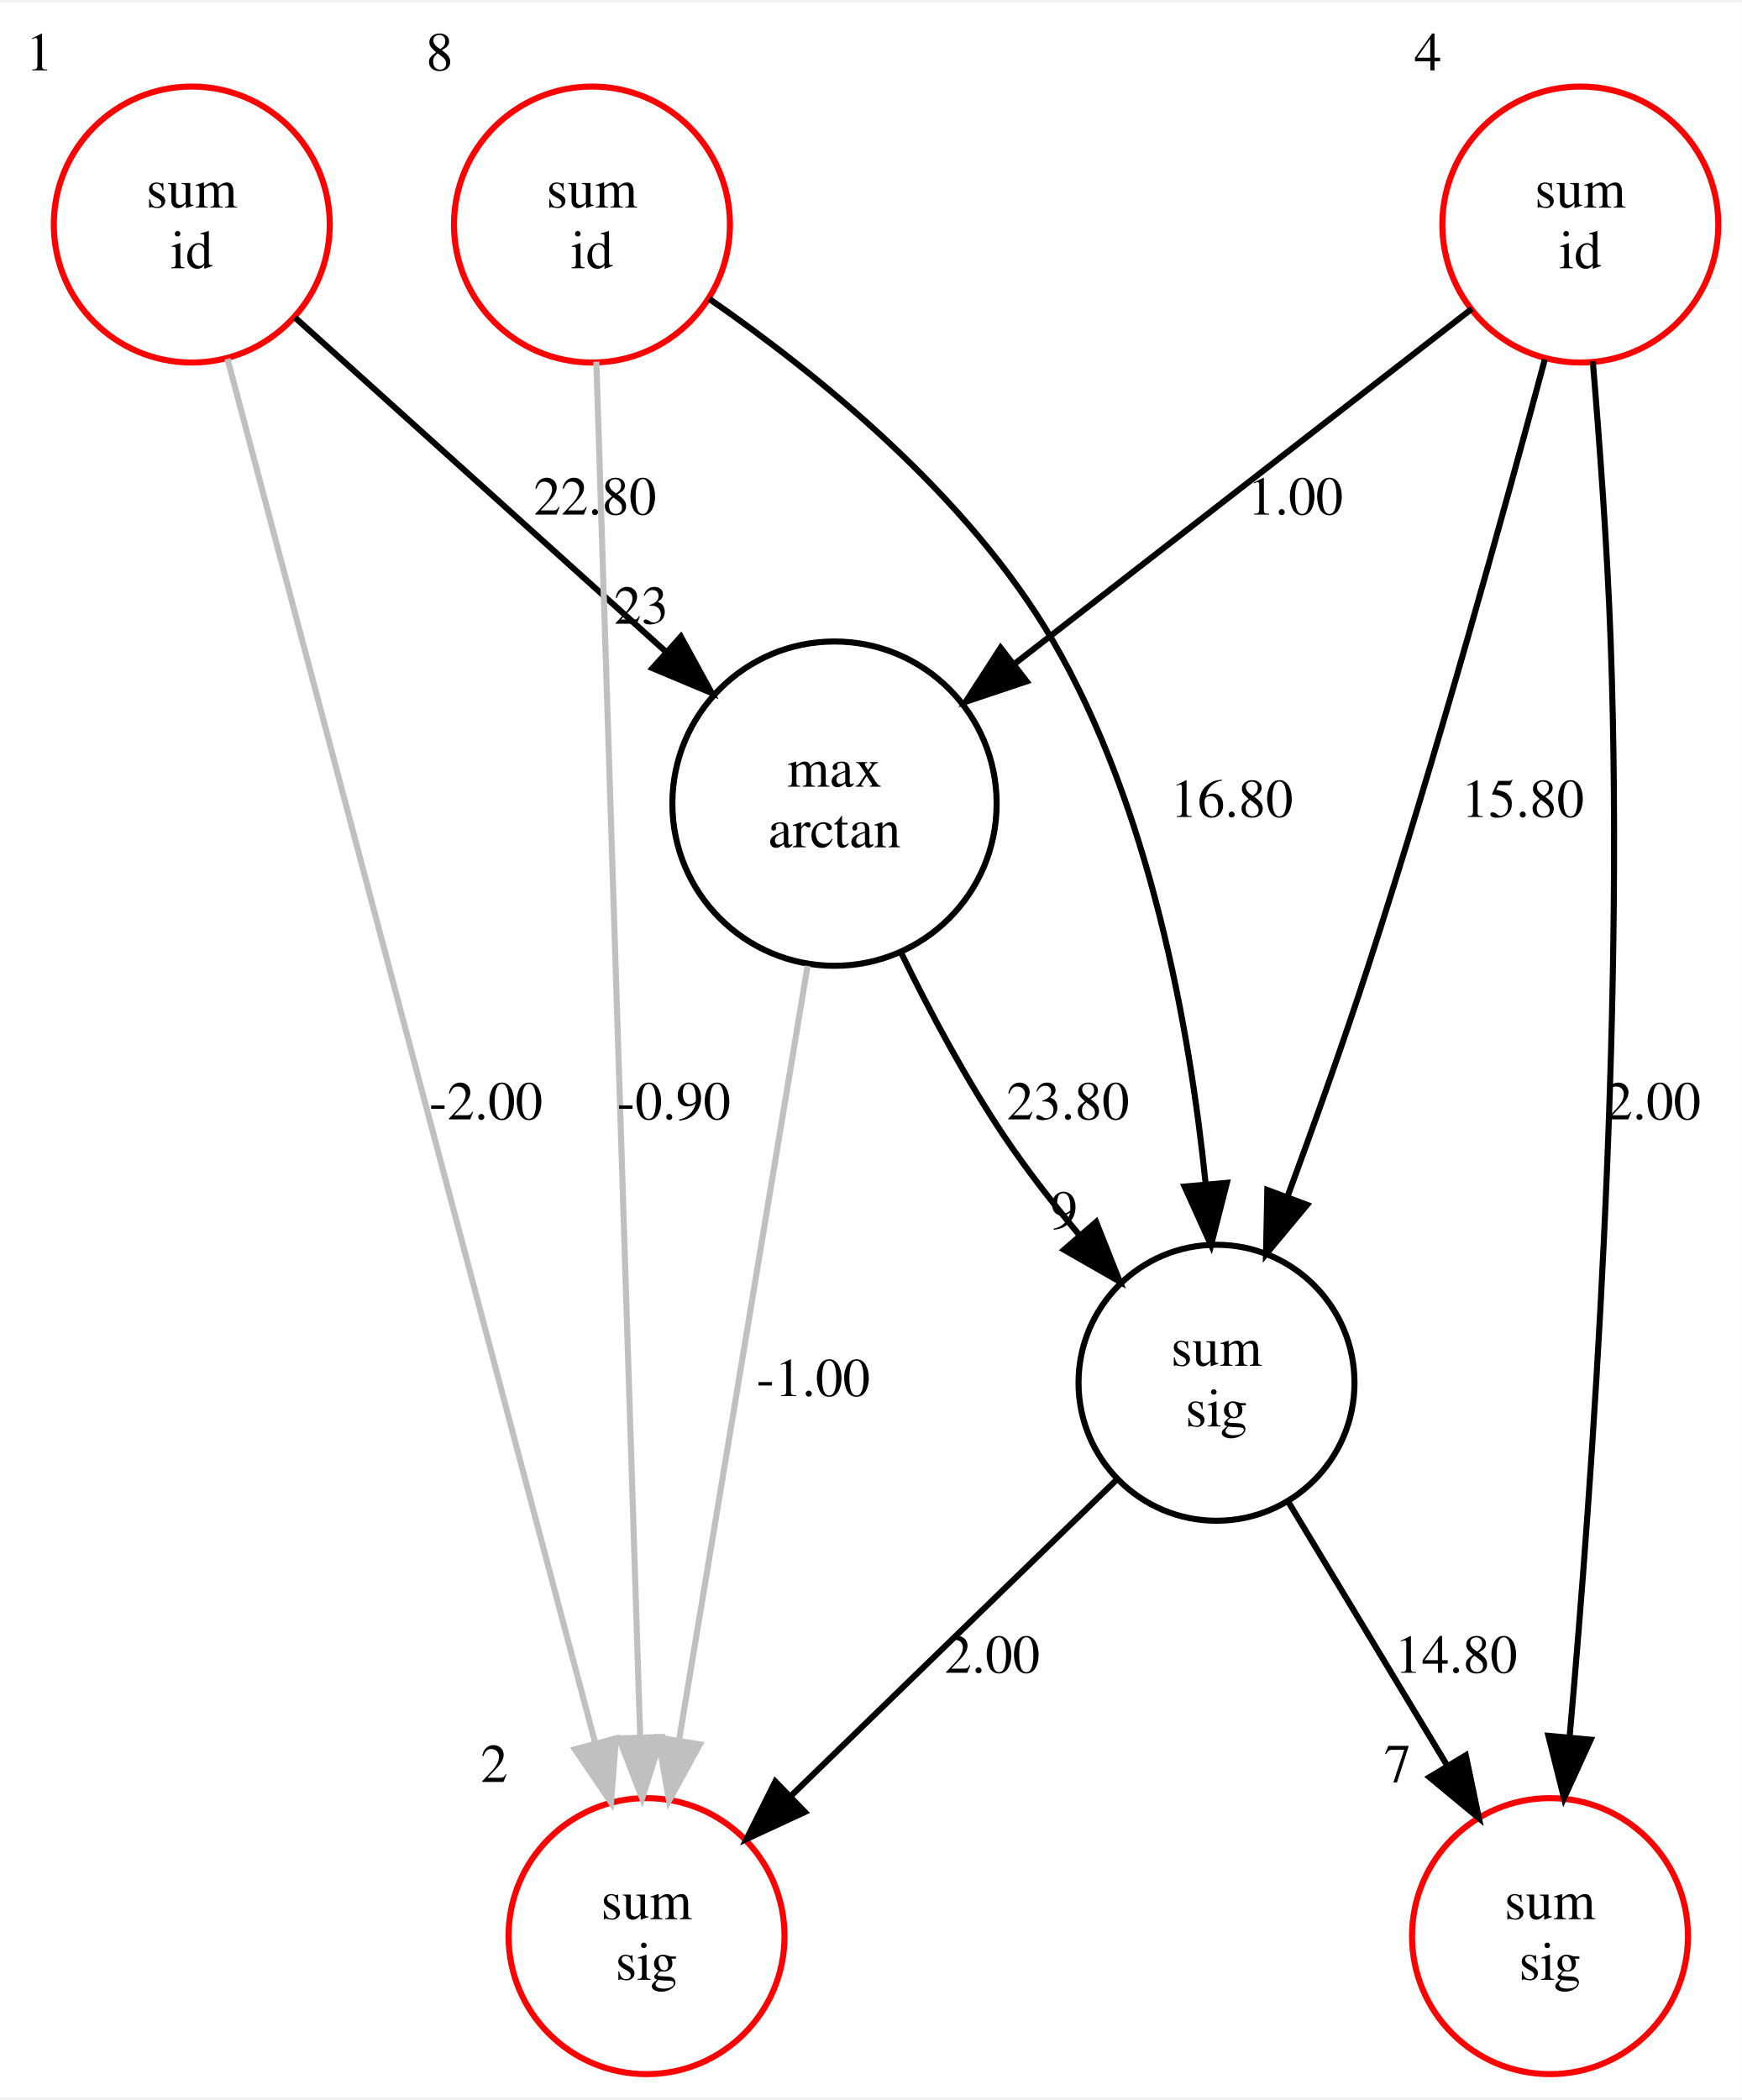
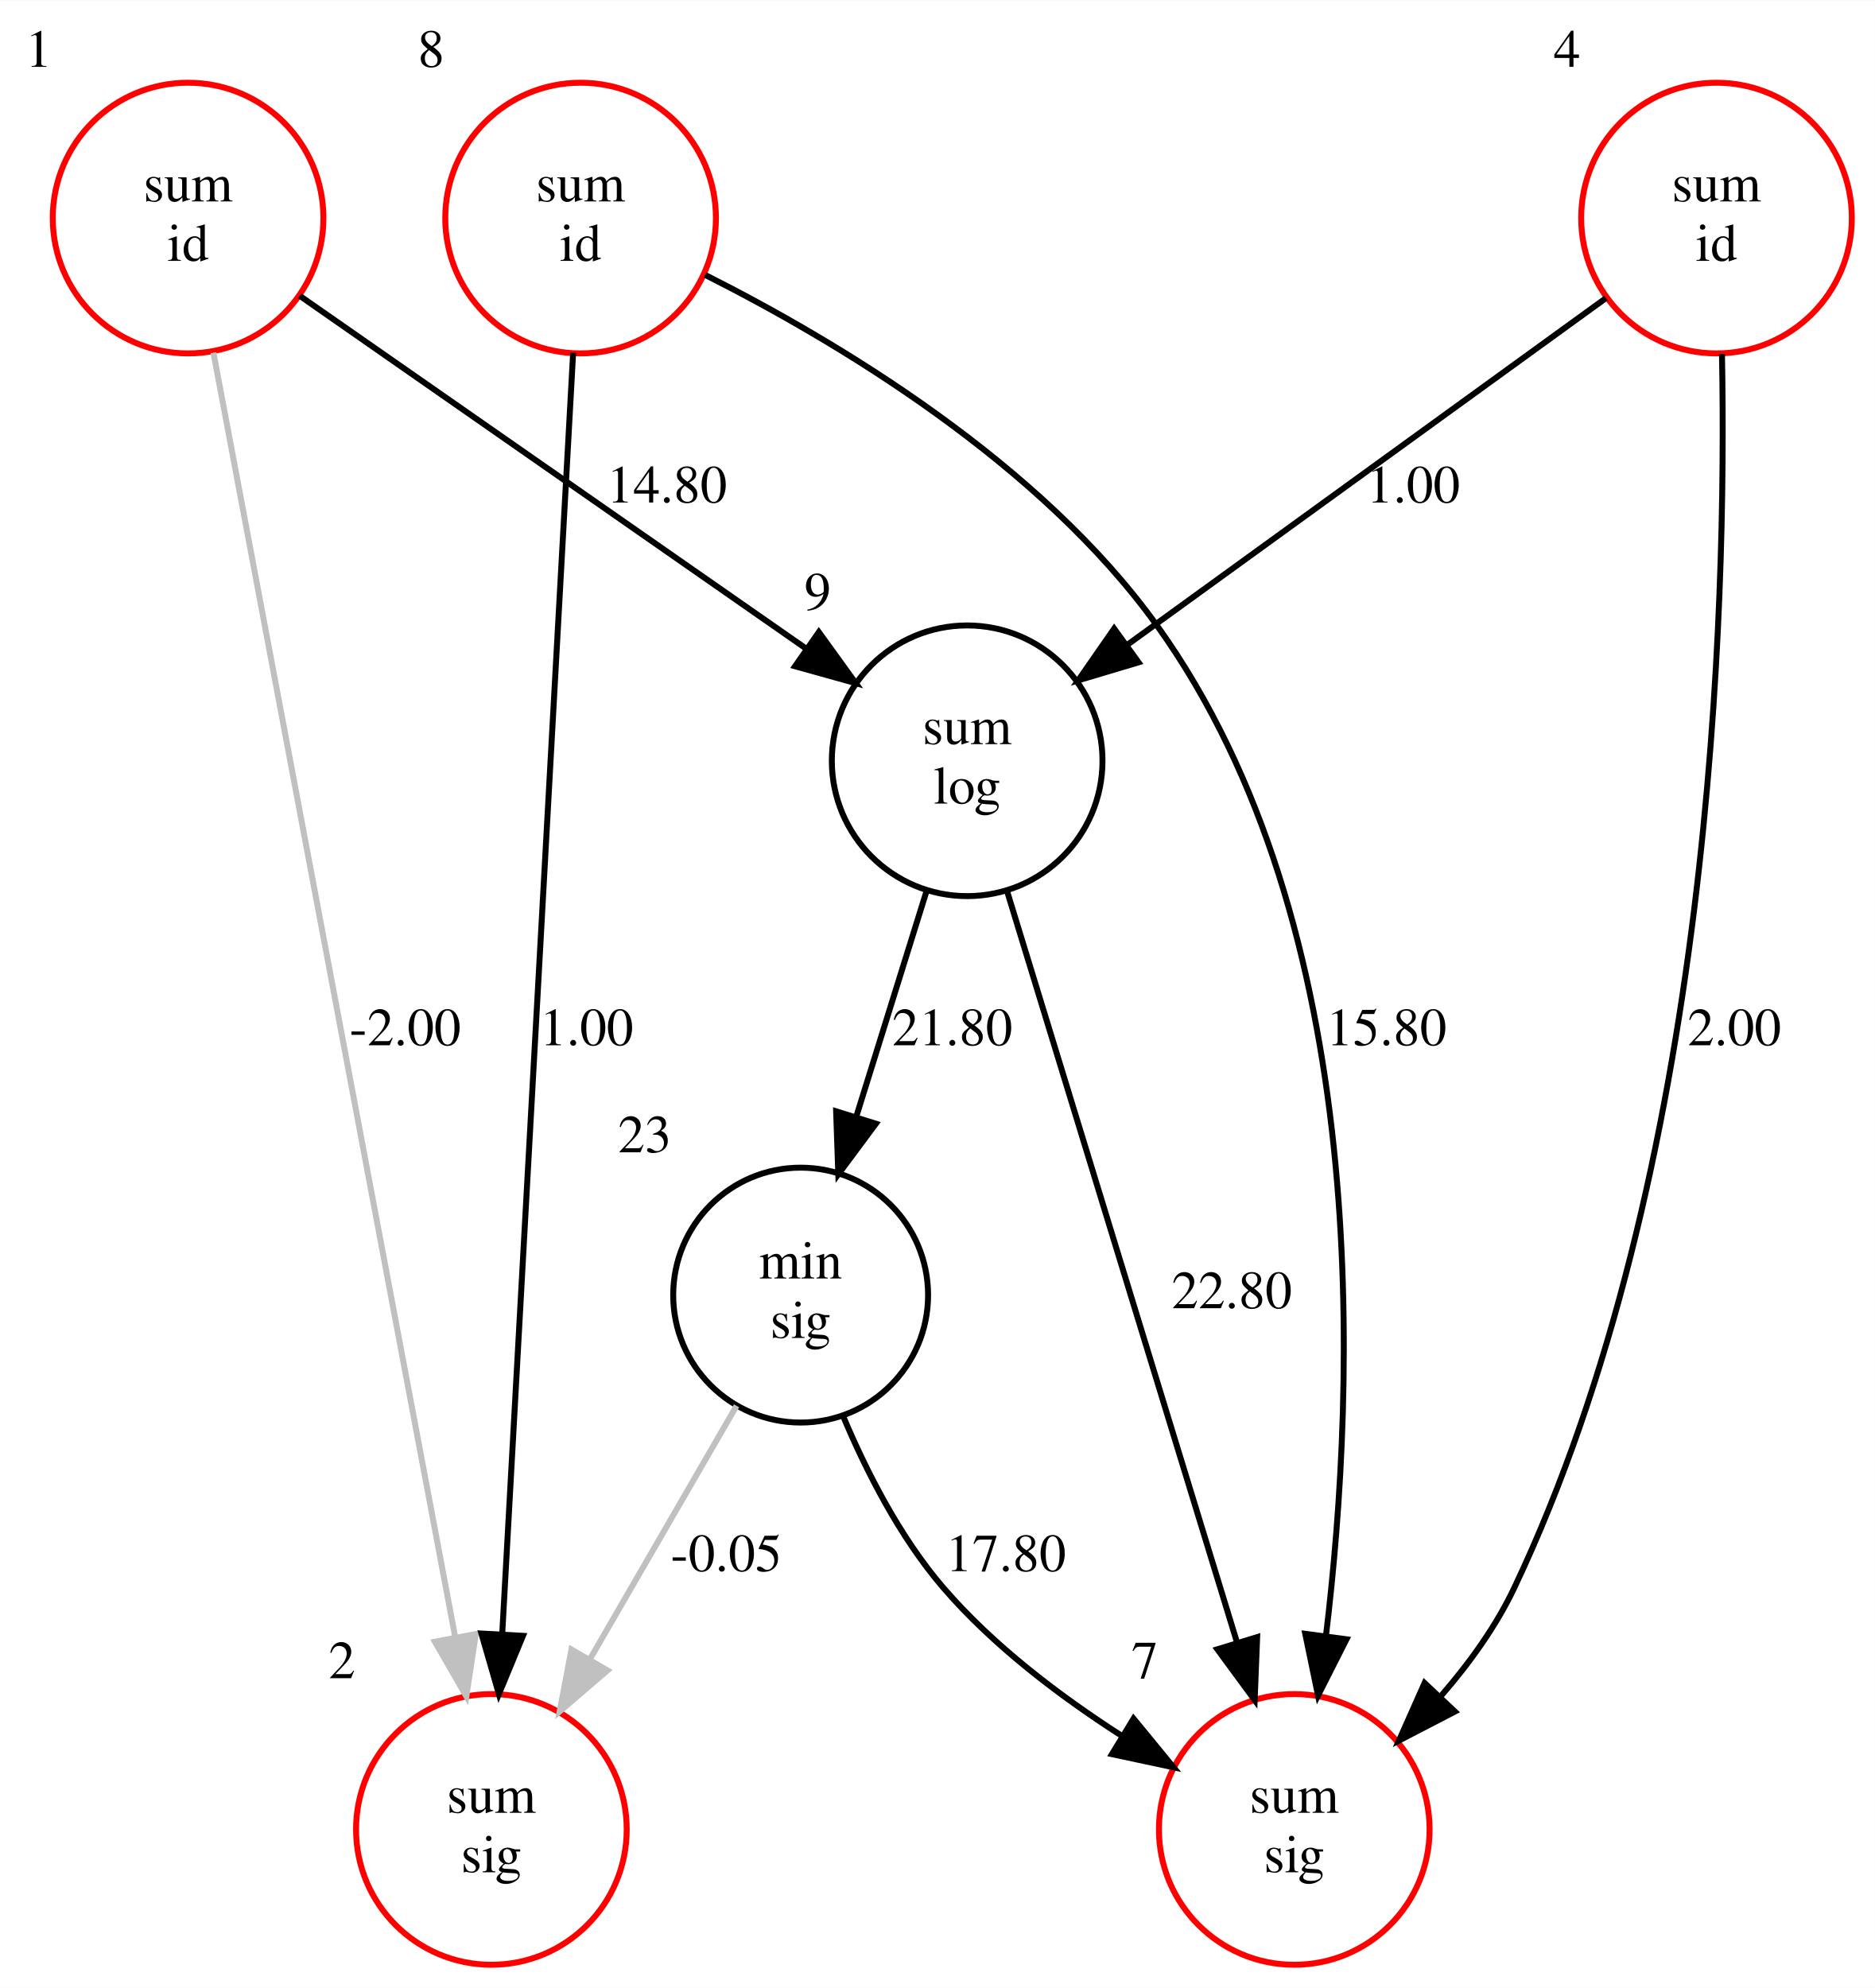
- <svg xmlns="http://www.w3.org/2000/svg" width="287pt" height="346pt" viewBox="0.00 0.00 287.25 345.50">
-   <g id="graph0" class="graph" transform="scale(1 1) rotate(0) translate(4 341.5046)">
-     <polygon fill="#ffffff" stroke="transparent" points="-4,4 -4,-341.505 283.255,-341.505 283.255,4 -4,4" />
+ <svg xmlns="http://www.w3.org/2000/svg" width="315pt" height="334pt" viewBox="0.00 0.00 315.25 334.19">
+   <g id="graph0" class="graph" transform="scale(1 1) rotate(0) translate(4 330.1909)">
+     <polygon fill="#ffffff" stroke="transparent" points="-4,4 -4,-330.191 311.255,-330.191 311.255,4 -4,4" />
    <g id="node1" class="node">
-       <ellipse fill="none" stroke="#ff0000" cx="27.627" cy="-304.877" rx="22.756" ry="22.756" />
-       <text text-anchor="middle" x="27.627" y="-307.677" font-family="Times,serif" font-size="9.00" fill="#000000">sum</text>
-       <text text-anchor="middle" x="27.627" y="-297.677" font-family="Times,serif" font-size="9.00" fill="#000000">id</text>
-       <text text-anchor="middle" x="2.5" y="-330.305" font-family="Times,serif" font-size="9.00" fill="#000000">1</text>
+       <ellipse fill="none" stroke="#ff0000" cx="27.627" cy="-293.563" rx="22.756" ry="22.756" />
+       <text text-anchor="middle" x="27.627" y="-296.363" font-family="Times,serif" font-size="9.00" fill="#000000">sum</text>
+       <text text-anchor="middle" x="27.627" y="-286.363" font-family="Times,serif" font-size="9.00" fill="#000000">id</text>
+       <text text-anchor="middle" x="2.5" y="-318.991" font-family="Times,serif" font-size="9.00" fill="#000000">1</text>
    </g>
    <g id="node2" class="node">
-       <ellipse fill="none" stroke="#ff0000" cx="102.627" cy="-22.627" rx="22.756" ry="22.756" />
-       <text text-anchor="middle" x="102.627" y="-25.427" font-family="Times,serif" font-size="9.00" fill="#000000">sum</text>
-       <text text-anchor="middle" x="102.627" y="-15.427" font-family="Times,serif" font-size="9.00" fill="#000000">sig</text>
-       <text text-anchor="middle" x="77.5" y="-48.055" font-family="Times,serif" font-size="9.00" fill="#000000">2</text>
+       <ellipse fill="none" stroke="#ff0000" cx="78.627" cy="-22.627" rx="22.756" ry="22.756" />
+       <text text-anchor="middle" x="78.627" y="-25.427" font-family="Times,serif" font-size="9.00" fill="#000000">sum</text>
+       <text text-anchor="middle" x="78.627" y="-15.427" font-family="Times,serif" font-size="9.00" fill="#000000">sig</text>
+       <text text-anchor="middle" x="53.5" y="-48.055" font-family="Times,serif" font-size="9.00" fill="#000000">2</text>
    </g>
    <g id="edge1" class="edge">
-       <path fill="none" stroke="#c0c0c0" d="M33.513,-282.729C46.739,-232.956 78.853,-112.1 94.195,-54.361" />
-       <polygon fill="#c0c0c0" stroke="#c0c0c0" points="97.584,-55.236 96.77,-44.672 90.819,-53.438 97.584,-55.236" />
-       <text text-anchor="middle" x="76.127" y="-157.31" font-family="Times,serif" font-size="9.00" fill="#000000">-2.00</text>
+       <path fill="none" stroke="#c0c0c0" d="M31.888,-270.93C40.929,-222.898 62.062,-110.628 72.53,-55.02" />
+       <polygon fill="#c0c0c0" stroke="#c0c0c0" points="76.004,-55.481 74.415,-45.006 69.125,-54.186 76.004,-55.481" />
+       <text text-anchor="middle" x="64.127" y="-154.481" font-family="Times,serif" font-size="9.00" fill="#000000">-2.00</text>
    </g>
    <g id="node3" class="node">
-       <ellipse fill="none" stroke="#000000" cx="133.627" cy="-209.38" rx="26.741" ry="26.741" />
-       <text text-anchor="middle" x="133.627" y="-212.18" font-family="Times,serif" font-size="9.00" fill="#000000">max</text>
-       <text text-anchor="middle" x="133.627" y="-202.18" font-family="Times,serif" font-size="9.00" fill="#000000">arctan</text>
-       <text text-anchor="middle" x="101.757" y="-239.05" font-family="Times,serif" font-size="9.00" fill="#000000">23</text>
+       <ellipse fill="none" stroke="#000000" cx="158.627" cy="-202.309" rx="22.756" ry="22.756" />
+       <text text-anchor="middle" x="158.627" y="-205.109" font-family="Times,serif" font-size="9.00" fill="#000000">sum</text>
+       <text text-anchor="middle" x="158.627" y="-195.109" font-family="Times,serif" font-size="9.00" fill="#000000">log</text>
+       <text text-anchor="middle" x="133.5" y="-227.736" font-family="Times,serif" font-size="9.00" fill="#000000">9</text>
    </g>
    <g id="edge2" class="edge">
-       <path fill="none" stroke="#000000" d="M44.658,-289.534C61.118,-274.705 86.341,-251.981 105.733,-234.511" />
-       <polygon fill="#000000" stroke="#000000" points="108.291,-236.917 113.378,-227.623 103.605,-231.716 108.291,-236.917" />
-       <text text-anchor="middle" x="94.127" y="-257.05" font-family="Times,serif" font-size="9.00" fill="#000000">22.80</text>
+       <path fill="none" stroke="#000000" d="M46.397,-280.489C68.673,-264.971 105.997,-238.971 131.435,-221.251" />
+       <polygon fill="#000000" stroke="#000000" points="133.688,-223.947 139.893,-215.359 129.687,-218.203 133.688,-223.947" />
+       <text text-anchor="middle" x="108.127" y="-245.736" font-family="Times,serif" font-size="9.00" fill="#000000">14.80</text>
+     </g>
+     <g id="node5" class="node">
+       <ellipse fill="none" stroke="#ff0000" cx="213.627" cy="-22.627" rx="22.756" ry="22.756" />
+       <text text-anchor="middle" x="213.627" y="-25.427" font-family="Times,serif" font-size="9.00" fill="#000000">sum</text>
+       <text text-anchor="middle" x="213.627" y="-15.427" font-family="Times,serif" font-size="9.00" fill="#000000">sig</text>
+       <text text-anchor="middle" x="188.5" y="-48.055" font-family="Times,serif" font-size="9.00" fill="#000000">7</text>
+     </g>
+     <g id="edge7" class="edge">
+       <path fill="none" stroke="#000000" d="M165.262,-180.635C174.924,-149.067 192.925,-90.26 204.032,-53.974" />
+       <polygon fill="#000000" stroke="#000000" points="207.389,-54.965 206.97,-44.378 200.696,-52.916 207.389,-54.965" />
+       <text text-anchor="middle" x="203.127" y="-110.268" font-family="Times,serif" font-size="9.00" fill="#000000">22.80</text>
+     </g>
+     <g id="node7" class="node">
+       <ellipse fill="none" stroke="#000000" cx="130.627" cy="-112.468" rx="21.429" ry="21.429" />
+       <text text-anchor="middle" x="130.627" y="-115.268" font-family="Times,serif" font-size="9.00" fill="#000000">min</text>
+       <text text-anchor="middle" x="130.627" y="-105.268" font-family="Times,serif" font-size="9.00" fill="#000000">sig</text>
+       <text text-anchor="middle" x="104.414" y="-136.481" font-family="Times,serif" font-size="9.00" fill="#000000">23</text>
    </g>
    <g id="edge8" class="edge">
-       <path fill="none" stroke="#c0c0c0" d="M129.186,-182.623C123.594,-148.934 113.994,-91.104 107.996,-54.972" />
-       <polygon fill="#c0c0c0" stroke="#c0c0c0" points="111.423,-54.242 106.333,-44.95 104.518,-55.388 111.423,-54.242" />
-       <text text-anchor="middle" x="130.127" y="-111.682" font-family="Times,serif" font-size="9.00" fill="#000000">-1.00</text>
+       <path fill="none" stroke="#000000" d="M151.849,-180.561C148.274,-169.087 143.832,-154.836 139.938,-142.342" />
+       <polygon fill="#000000" stroke="#000000" points="143.276,-141.29 136.959,-132.784 136.593,-143.373 143.276,-141.29" />
+       <text text-anchor="middle" x="156.127" y="-154.481" font-family="Times,serif" font-size="9.00" fill="#000000">21.80</text>
+     </g>
+     <g id="node4" class="node">
+       <ellipse fill="none" stroke="#ff0000" cx="284.627" cy="-293.563" rx="22.756" ry="22.756" />
+       <text text-anchor="middle" x="284.627" y="-296.363" font-family="Times,serif" font-size="9.00" fill="#000000">sum</text>
+       <text text-anchor="middle" x="284.627" y="-286.363" font-family="Times,serif" font-size="9.00" fill="#000000">id</text>
+       <text text-anchor="middle" x="259.5" y="-318.991" font-family="Times,serif" font-size="9.00" fill="#000000">4</text>
+     </g>
+     <g id="edge4" class="edge">
+       <path fill="none" stroke="#000000" d="M266.036,-280.099C244.819,-264.732 209.93,-239.464 185.696,-221.913" />
+       <polygon fill="#000000" stroke="#000000" points="187.447,-218.86 177.295,-215.829 183.341,-224.529 187.447,-218.86" />
+       <text text-anchor="middle" x="233.627" y="-245.736" font-family="Times,serif" font-size="9.00" fill="#000000">1.00</text>
+     </g>
+     <g id="edge3" class="edge">
+       <path fill="none" stroke="#000000" d="M285.547,-270.726C286.372,-227.865 283.866,-133.378 250.627,-63.255 247.553,-56.768 243.088,-50.584 238.317,-45.086" />
+       <polygon fill="#000000" stroke="#000000" points="240.638,-42.445 231.234,-37.565 235.542,-47.245 240.638,-42.445" />
+       <text text-anchor="middle" x="287.627" y="-154.481" font-family="Times,serif" font-size="9.00" fill="#000000">2.00</text>
    </g>
    <g id="node6" class="node">
-       <ellipse fill="none" stroke="#000000" cx="196.627" cy="-113.882" rx="22.756" ry="22.756" />
-       <text text-anchor="middle" x="196.627" y="-116.682" font-family="Times,serif" font-size="9.00" fill="#000000">sum</text>
-       <text text-anchor="middle" x="196.627" y="-106.682" font-family="Times,serif" font-size="9.00" fill="#000000">sig</text>
-       <text text-anchor="middle" x="171.5" y="-139.31" font-family="Times,serif" font-size="9.00" fill="#000000">9</text>
+       <ellipse fill="none" stroke="#ff0000" cx="93.627" cy="-293.563" rx="22.756" ry="22.756" />
+       <text text-anchor="middle" x="93.627" y="-296.363" font-family="Times,serif" font-size="9.00" fill="#000000">sum</text>
+       <text text-anchor="middle" x="93.627" y="-286.363" font-family="Times,serif" font-size="9.00" fill="#000000">id</text>
+       <text text-anchor="middle" x="68.5" y="-318.991" font-family="Times,serif" font-size="9.00" fill="#000000">8</text>
+     </g>
+     <g id="edge5" class="edge">
+       <path fill="none" stroke="#000000" d="M92.374,-270.93C89.722,-223.018 83.53,-111.186 80.444,-55.436" />
+       <polygon fill="#000000" stroke="#000000" points="83.935,-55.179 79.888,-45.387 76.946,-55.566 83.935,-55.179" />
+       <text text-anchor="middle" x="94.627" y="-154.481" font-family="Times,serif" font-size="9.00" fill="#000000">1.00</text>
+     </g>
+     <g id="edge6" class="edge">
+       <path fill="none" stroke="#000000" d="M114.575,-284.002C136.663,-272.872 170.933,-252.444 190.627,-224.936 226.748,-174.486 224.149,-98.109 218.946,-55.076" />
+       <polygon fill="#000000" stroke="#000000" points="222.413,-54.597 217.626,-45.145 215.474,-55.519 222.413,-54.597" />
+       <text text-anchor="middle" x="229.127" y="-154.481" font-family="Times,serif" font-size="9.00" fill="#000000">15.80</text>
    </g>
    <g id="edge9" class="edge">
-       <path fill="none" stroke="#000000" d="M144.691,-184.634C149.419,-174.945 155.306,-163.92 161.627,-154.51 165.307,-149.032 169.631,-143.474 173.962,-138.299" />
-       <polygon fill="#000000" stroke="#000000" points="176.774,-140.398 180.681,-130.549 171.486,-135.812 176.774,-140.398" />
-       <text text-anchor="middle" x="172.127" y="-157.31" font-family="Times,serif" font-size="9.00" fill="#000000">23.80</text>
-     </g>
-     <g id="node4" class="node">
-       <ellipse fill="none" stroke="#ff0000" cx="256.627" cy="-304.877" rx="22.756" ry="22.756" />
-       <text text-anchor="middle" x="256.627" y="-307.677" font-family="Times,serif" font-size="9.00" fill="#000000">sum</text>
-       <text text-anchor="middle" x="256.627" y="-297.677" font-family="Times,serif" font-size="9.00" fill="#000000">id</text>
-       <text text-anchor="middle" x="231.5" y="-330.305" font-family="Times,serif" font-size="9.00" fill="#000000">4</text>
-     </g>
-     <g id="edge4" class="edge">
-       <path fill="none" stroke="#000000" d="M238.742,-290.991C218.955,-275.628 186.756,-250.629 163.202,-232.342" />
-       <polygon fill="#000000" stroke="#000000" points="165.311,-229.548 155.266,-226.18 161.018,-235.077 165.311,-229.548" />
-       <text text-anchor="middle" x="209.627" y="-257.05" font-family="Times,serif" font-size="9.00" fill="#000000">1.00</text>
-     </g>
-     <g id="node5" class="node">
-       <ellipse fill="none" stroke="#ff0000" cx="251.627" cy="-22.627" rx="22.756" ry="22.756" />
-       <text text-anchor="middle" x="251.627" y="-25.427" font-family="Times,serif" font-size="9.00" fill="#000000">sum</text>
-       <text text-anchor="middle" x="251.627" y="-15.427" font-family="Times,serif" font-size="9.00" fill="#000000">sig</text>
-       <text text-anchor="middle" x="226.5" y="-48.055" font-family="Times,serif" font-size="9.00" fill="#000000">7</text>
-     </g>
-     <g id="edge3" class="edge">
-       <path fill="none" stroke="#000000" d="M258.685,-282.336C259.802,-268.956 261.067,-251.65 261.627,-236.25 263.956,-172.252 258.607,-97.516 254.869,-55.566" />
-       <polygon fill="#000000" stroke="#000000" points="258.334,-55.023 253.936,-45.384 251.363,-55.662 258.334,-55.023" />
-       <text text-anchor="middle" x="268.627" y="-157.31" font-family="Times,serif" font-size="9.00" fill="#000000">2.00</text>
-     </g>
-     <g id="edge5" class="edge">
-       <path fill="none" stroke="#000000" d="M250.772,-282.628C244.172,-257.997 232.887,-217.186 221.627,-182.51 217.558,-169.978 212.674,-156.313 208.306,-144.5" />
-       <polygon fill="#000000" stroke="#000000" points="211.565,-143.222 204.788,-135.077 205.007,-145.67 211.565,-143.222" />
-       <text text-anchor="middle" x="247.127" y="-207.18" font-family="Times,serif" font-size="9.00" fill="#000000">15.80</text>
+       <path fill="none" stroke="#c0c0c0" d="M119.853,-93.853C112.727,-81.542 103.246,-65.161 95.173,-51.212" />
+       <polygon fill="#c0c0c0" stroke="#c0c0c0" points="98.148,-49.367 90.109,-42.465 92.09,-52.873 98.148,-49.367" />
+       <text text-anchor="middle" x="118.127" y="-66.055" font-family="Times,serif" font-size="9.00" fill="#000000">-0.05</text>
    </g>
    <g id="edge10" class="edge">
-       <path fill="none" stroke="#000000" d="M180.254,-97.987C165.383,-83.551 143.268,-62.081 126.442,-45.747" />
-       <polygon fill="#000000" stroke="#000000" points="128.742,-43.101 119.129,-38.647 123.866,-48.124 128.742,-43.101" />
-       <text text-anchor="middle" x="159.627" y="-66.055" font-family="Times,serif" font-size="9.00" fill="#000000">2.00</text>
-     </g>
-     <g id="edge11" class="edge">
-       <path fill="none" stroke="#000000" d="M208.562,-94.081C216.181,-81.439 226.178,-64.853 234.621,-50.843" />
-       <polygon fill="#000000" stroke="#000000" points="237.741,-52.448 239.905,-42.076 231.746,-48.834 237.741,-52.448" />
-       <text text-anchor="middle" x="236.127" y="-66.055" font-family="Times,serif" font-size="9.00" fill="#000000">14.80</text>
-     </g>
-     <g id="node7" class="node">
-       <ellipse fill="none" stroke="#ff0000" cx="93.627" cy="-304.877" rx="22.756" ry="22.756" />
-       <text text-anchor="middle" x="93.627" y="-307.677" font-family="Times,serif" font-size="9.00" fill="#000000">sum</text>
-       <text text-anchor="middle" x="93.627" y="-297.677" font-family="Times,serif" font-size="9.00" fill="#000000">id</text>
-       <text text-anchor="middle" x="68.5" y="-330.305" font-family="Times,serif" font-size="9.00" fill="#000000">8</text>
-     </g>
-     <g id="edge6" class="edge">
-       <path fill="none" stroke="#c0c0c0" d="M94.349,-282.257C95.935,-232.504 99.733,-113.405 101.581,-55.438" />
-       <polygon fill="#c0c0c0" stroke="#c0c0c0" points="105.082,-55.462 101.903,-45.356 98.086,-55.239 105.082,-55.462" />
-       <text text-anchor="middle" x="107.127" y="-157.31" font-family="Times,serif" font-size="9.00" fill="#000000">-0.90</text>
-     </g>
-     <g id="edge7" class="edge">
-       <path fill="none" stroke="#000000" d="M112.975,-292.618C130.513,-280.463 155.685,-260.224 169.627,-236.25 185.68,-208.646 192.201,-172.47 194.843,-146.625" />
-       <polygon fill="#000000" stroke="#000000" points="198.337,-146.849 195.729,-136.581 191.364,-146.234 198.337,-146.849" />
-       <text text-anchor="middle" x="199.127" y="-207.18" font-family="Times,serif" font-size="9.00" fill="#000000">16.80</text>
+       <path fill="none" stroke="#000000" d="M137.651,-92.394C141.639,-82.876 147.31,-71.756 154.627,-63.255 162.974,-53.559 174.139,-45.096 184.51,-38.439" />
+       <polygon fill="#000000" stroke="#000000" points="186.607,-41.26 193.328,-33.07 182.967,-35.281 186.607,-41.26" />
+       <text text-anchor="middle" x="165.127" y="-66.055" font-family="Times,serif" font-size="9.00" fill="#000000">17.80</text>
    </g>
  </g>
</svg>
